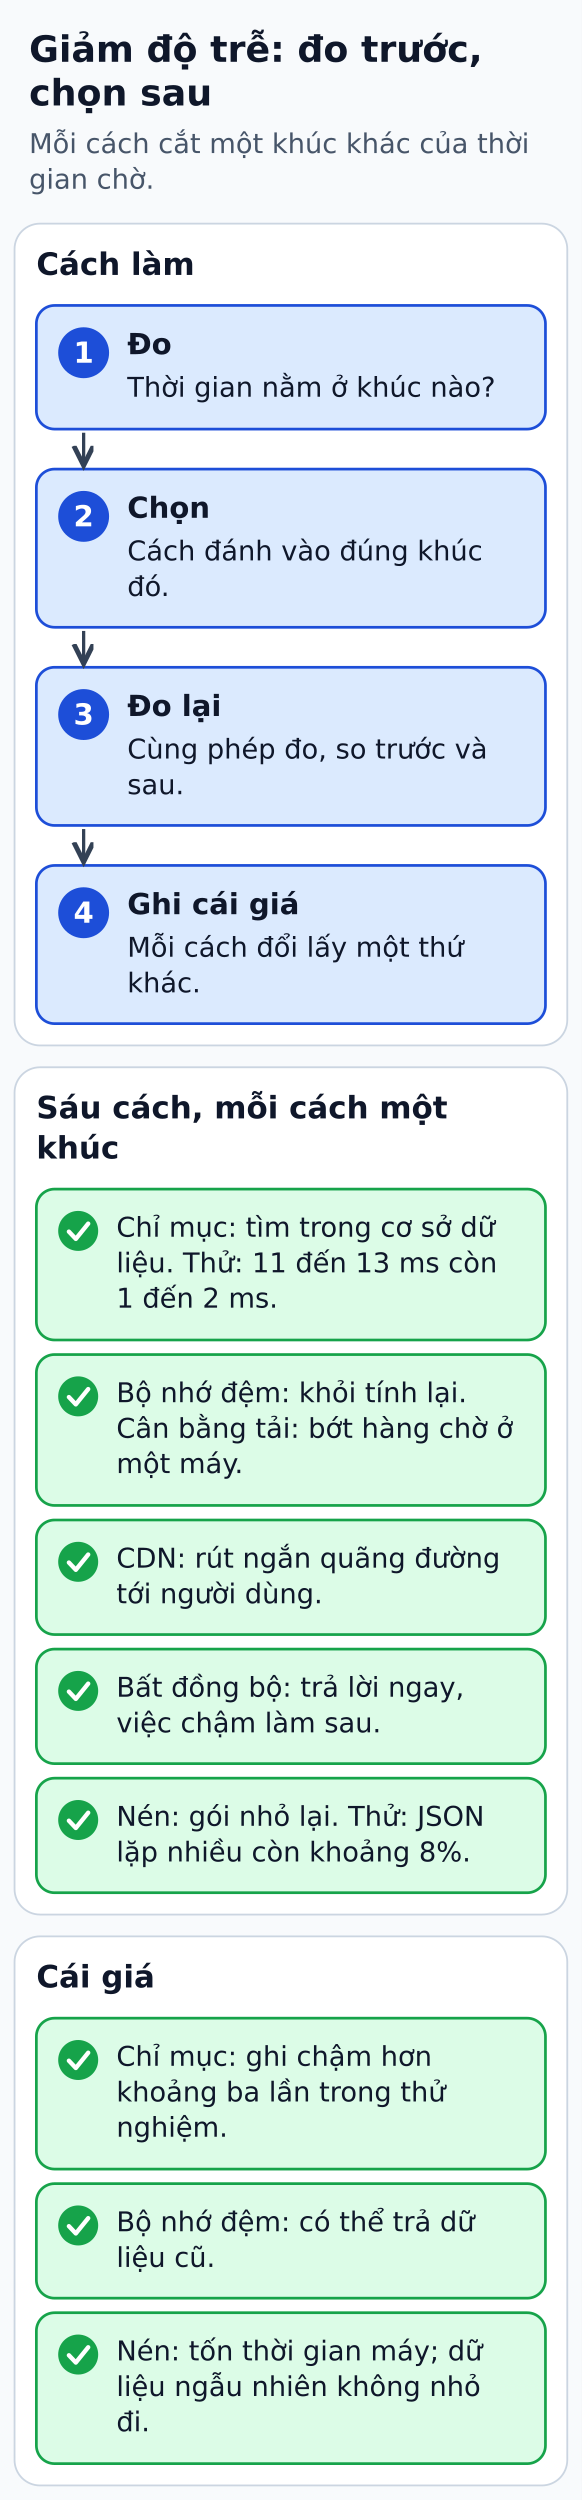
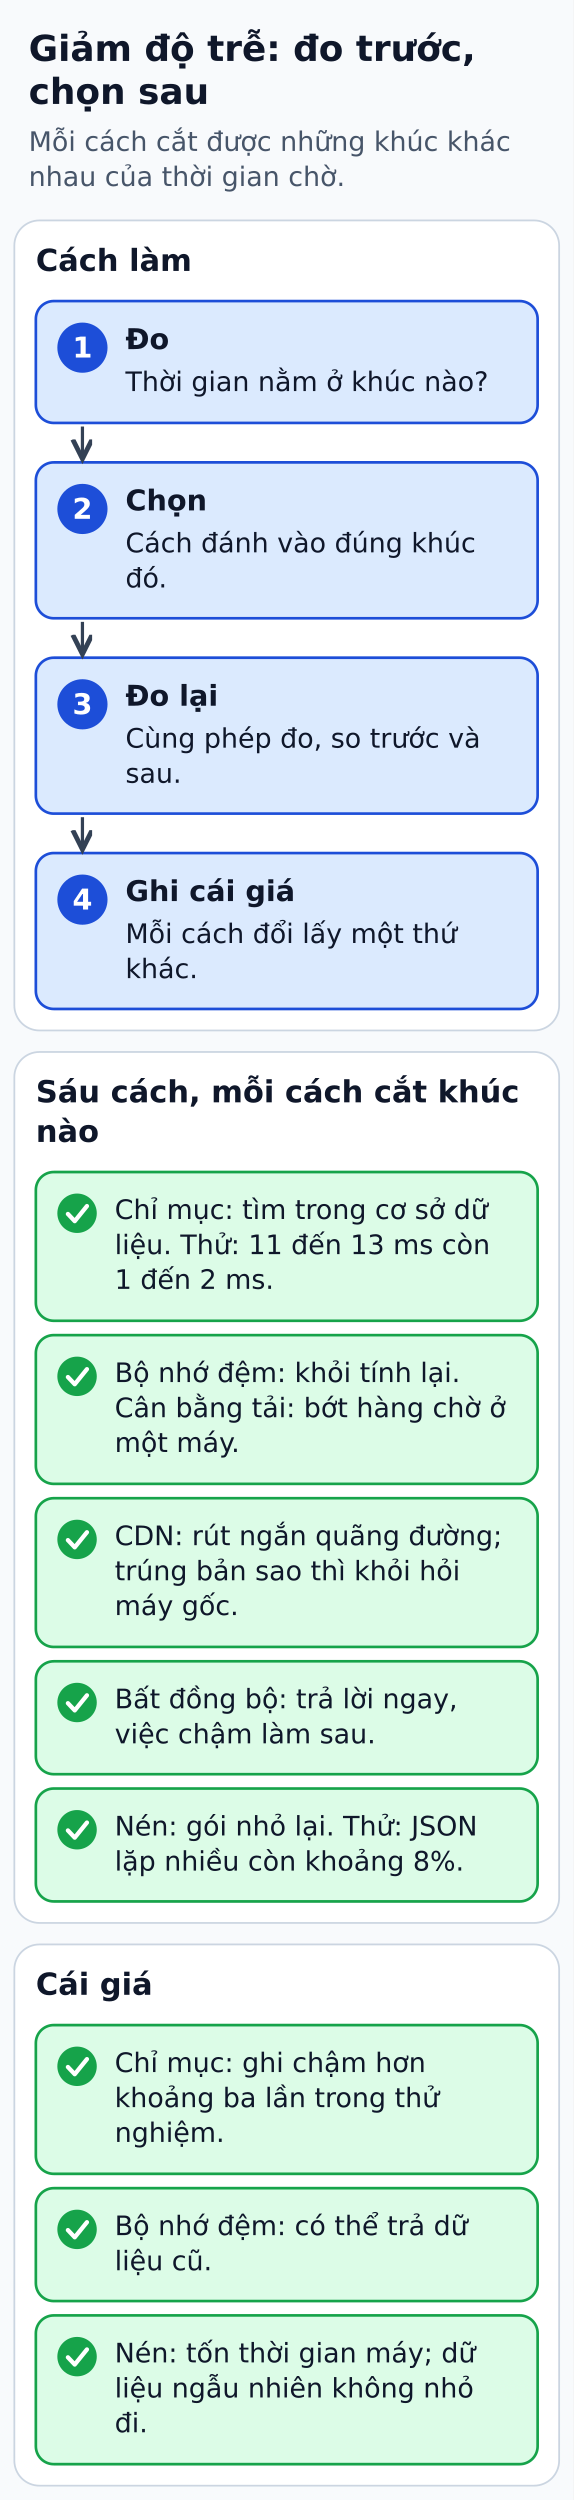
- <svg xmlns="http://www.w3.org/2000/svg" width="320" height="1375" viewBox="0 0 320 1375" role="img" aria-labelledby="title desc">
+ <svg xmlns="http://www.w3.org/2000/svg" width="320" height="1395" viewBox="0 0 320 1395" role="img" aria-labelledby="title desc">
  <defs>
    <marker id="arrow" markerWidth="8" markerHeight="8" refX="6" refY="3" orient="auto">
      <path d="M0,0 L6,3 L0,6" fill="none" stroke="#334155" stroke-width="1.5" />
    </marker>
  </defs>
-   <rect width="320" height="1375" fill="#f8fafc" />
+   <rect width="320" height="1395" fill="#f8fafc" />
  <g font-family="DejaVu Sans, Arial, sans-serif" fill="#0f172a">
    <text x="16" y="34" font-size="20" fill="#0f172a" font-weight="bold" text-anchor="start">Giảm độ trễ: đo trước,</text>
    <text x="16" y="58" font-size="20" fill="#0f172a" font-weight="bold" text-anchor="start">chọn sau</text>
-     <text x="16" y="84.2" font-size="15" fill="#475569" font-weight="normal" text-anchor="start">Mỗi cách cắt một khúc khác của thời</text>
-     <text x="16" y="103.8" font-size="15" fill="#475569" font-weight="normal" text-anchor="start">gian chờ.</text>
+     <text x="16" y="84.2" font-size="15" fill="#475569" font-weight="normal" text-anchor="start">Mỗi cách cắt được những khúc khác</text>
+     <text x="16" y="103.8" font-size="15" fill="#475569" font-weight="normal" text-anchor="start">nhau của thời gian chờ.</text>
    <rect x="8" y="123" width="304" height="452" rx="14" fill="#ffffff" stroke="#cbd5e1" stroke-width="1" />
    <text x="20" y="151.2" font-size="17" fill="#0f172a" font-weight="bold" text-anchor="start">Cách làm</text>
    <rect x="20" y="168" width="280" height="68" rx="10" fill="#dbeafe" stroke="#1d4ed8" stroke-width="1.5" />
    <circle cx="46" cy="194" r="14" fill="#1d4ed8" />
    <text x="46" y="199.5" font-size="16" fill="#ffffff" font-weight="bold" text-anchor="middle">1</text>
    <text x="70" y="194.8" font-size="16" fill="#0f172a" font-weight="bold" text-anchor="start">Đo</text>
    <text x="70" y="218.2" font-size="15" fill="#0f172a" font-weight="normal" text-anchor="start">Thời gian nằm ở khúc nào?</text>
    <rect x="20" y="258" width="280" height="87" rx="10" fill="#dbeafe" stroke="#1d4ed8" stroke-width="1.5" />
    <circle cx="46" cy="284" r="14" fill="#1d4ed8" />
    <text x="46" y="289.5" font-size="16" fill="#ffffff" font-weight="bold" text-anchor="middle">2</text>
    <text x="70" y="284.8" font-size="16" fill="#0f172a" font-weight="bold" text-anchor="start">Chọn</text>
    <text x="70" y="308.2" font-size="15" fill="#0f172a" font-weight="normal" text-anchor="start">Cách đánh vào đúng khúc</text>
    <text x="70" y="327.8" font-size="15" fill="#0f172a" font-weight="normal" text-anchor="start">đó.</text>
    <polyline points="46,238 46,256" fill="none" stroke="#334155" stroke-width="1.8" stroke-linejoin="round" marker-end="url(#arrow)" />
    <rect x="20" y="367" width="280" height="87" rx="10" fill="#dbeafe" stroke="#1d4ed8" stroke-width="1.5" />
    <circle cx="46" cy="393" r="14" fill="#1d4ed8" />
    <text x="46" y="398.5" font-size="16" fill="#ffffff" font-weight="bold" text-anchor="middle">3</text>
    <text x="70" y="393.8" font-size="16" fill="#0f172a" font-weight="bold" text-anchor="start">Đo lại</text>
    <text x="70" y="417.2" font-size="15" fill="#0f172a" font-weight="normal" text-anchor="start">Cùng phép đo, so trước và</text>
    <text x="70" y="436.8" font-size="15" fill="#0f172a" font-weight="normal" text-anchor="start">sau.</text>
    <polyline points="46,347 46,365" fill="none" stroke="#334155" stroke-width="1.8" stroke-linejoin="round" marker-end="url(#arrow)" />
    <rect x="20" y="476" width="280" height="87" rx="10" fill="#dbeafe" stroke="#1d4ed8" stroke-width="1.5" />
    <circle cx="46" cy="502" r="14" fill="#1d4ed8" />
    <text x="46" y="507.5" font-size="16" fill="#ffffff" font-weight="bold" text-anchor="middle">4</text>
    <text x="70" y="502.8" font-size="16" fill="#0f172a" font-weight="bold" text-anchor="start">Ghi cái giá</text>
    <text x="70" y="526.2" font-size="15" fill="#0f172a" font-weight="normal" text-anchor="start">Mỗi cách đổi lấy một thứ</text>
    <text x="70" y="545.8" font-size="15" fill="#0f172a" font-weight="normal" text-anchor="start">khác.</text>
    <polyline points="46,456 46,474" fill="none" stroke="#334155" stroke-width="1.8" stroke-linejoin="round" marker-end="url(#arrow)" />
-     <rect x="8" y="587" width="304" height="466" rx="14" fill="#ffffff" stroke="#cbd5e1" stroke-width="1" />
-     <text x="20" y="615.1" font-size="17" fill="#0f172a" font-weight="bold" text-anchor="start">Sáu cách, mỗi cách một</text>
-     <text x="20" y="637.2" font-size="17" fill="#0f172a" font-weight="bold" text-anchor="start">khúc</text>
+     <rect x="8" y="587" width="304" height="486" rx="14" fill="#ffffff" stroke="#cbd5e1" stroke-width="1" />
+     <text x="20" y="615.1" font-size="17" fill="#0f172a" font-weight="bold" text-anchor="start">Sáu cách, mỗi cách cắt khúc</text>
+     <text x="20" y="637.2" font-size="17" fill="#0f172a" font-weight="bold" text-anchor="start">nào</text>
    <rect x="20" y="654" width="280" height="83" rx="10" fill="#dcfce7" stroke="#16a34a" stroke-width="1.5" />
    <circle cx="43" cy="677" r="11" fill="#16a34a" />
    <polyline points="37.9,677.4 41.7,681.4 48.5,673" fill="none" stroke="#ffffff" stroke-width="2.4" stroke-linecap="round" stroke-linejoin="round" />
    <text x="64" y="680.2" font-size="15" fill="#0f172a" font-weight="normal" text-anchor="start">Chỉ mục: tìm trong cơ sở dữ</text>
    <text x="64" y="699.8" font-size="15" fill="#0f172a" font-weight="normal" text-anchor="start">liệu. Thử: 11 đến 13 ms còn</text>
    <text x="64" y="719.2" font-size="15" fill="#0f172a" font-weight="normal" text-anchor="start">1 đến 2 ms.</text>
    <rect x="20" y="745" width="280" height="83" rx="10" fill="#dcfce7" stroke="#16a34a" stroke-width="1.5" />
    <circle cx="43" cy="768" r="11" fill="#16a34a" />
    <polyline points="37.9,768.4 41.7,772.4 48.5,764" fill="none" stroke="#ffffff" stroke-width="2.4" stroke-linecap="round" stroke-linejoin="round" />
    <text x="64" y="771.2" font-size="15" fill="#0f172a" font-weight="normal" text-anchor="start">Bộ nhớ đệm: khỏi tính lại.</text>
    <text x="64" y="790.8" font-size="15" fill="#0f172a" font-weight="normal" text-anchor="start">Cân bằng tải: bớt hàng chờ ở</text>
    <text x="64" y="810.2" font-size="15" fill="#0f172a" font-weight="normal" text-anchor="start">một máy.</text>
-     <rect x="20" y="836" width="280" height="63" rx="10" fill="#dcfce7" stroke="#16a34a" stroke-width="1.5" />
+     <rect x="20" y="836" width="280" height="83" rx="10" fill="#dcfce7" stroke="#16a34a" stroke-width="1.5" />
    <circle cx="43" cy="859" r="11" fill="#16a34a" />
    <polyline points="37.9,859.4 41.7,863.4 48.5,855" fill="none" stroke="#ffffff" stroke-width="2.4" stroke-linecap="round" stroke-linejoin="round" />
-     <text x="64" y="862.2" font-size="15" fill="#0f172a" font-weight="normal" text-anchor="start">CDN: rút ngắn quãng đường</text>
-     <text x="64" y="881.8" font-size="15" fill="#0f172a" font-weight="normal" text-anchor="start">tới người dùng.</text>
-     <rect x="20" y="907" width="280" height="63" rx="10" fill="#dcfce7" stroke="#16a34a" stroke-width="1.5" />
-     <circle cx="43" cy="930" r="11" fill="#16a34a" />
-     <polyline points="37.9,930.4 41.7,934.4 48.5,926" fill="none" stroke="#ffffff" stroke-width="2.4" stroke-linecap="round" stroke-linejoin="round" />
-     <text x="64" y="933.2" font-size="15" fill="#0f172a" font-weight="normal" text-anchor="start">Bất đồng bộ: trả lời ngay,</text>
-     <text x="64" y="952.8" font-size="15" fill="#0f172a" font-weight="normal" text-anchor="start">việc chậm làm sau.</text>
-     <rect x="20" y="978" width="280" height="63" rx="10" fill="#dcfce7" stroke="#16a34a" stroke-width="1.5" />
-     <circle cx="43" cy="1001" r="11" fill="#16a34a" />
-     <polyline points="37.9,1001.4 41.7,1005.4 48.5,997" fill="none" stroke="#ffffff" stroke-width="2.4" stroke-linecap="round" stroke-linejoin="round" />
-     <text x="64" y="1004.2" font-size="15" fill="#0f172a" font-weight="normal" text-anchor="start">Nén: gói nhỏ lại. Thử: JSON</text>
-     <text x="64" y="1023.8" font-size="15" fill="#0f172a" font-weight="normal" text-anchor="start">lặp nhiều còn khoảng 8%.</text>
-     <rect x="8" y="1065" width="304" height="302" rx="14" fill="#ffffff" stroke="#cbd5e1" stroke-width="1" />
-     <text x="20" y="1093.1" font-size="17" fill="#0f172a" font-weight="bold" text-anchor="start">Cái giá</text>
-     <rect x="20" y="1110" width="280" height="83" rx="10" fill="#dcfce7" stroke="#16a34a" stroke-width="1.5" />
-     <circle cx="43" cy="1133" r="11" fill="#16a34a" />
-     <polyline points="37.9,1133.4 41.7,1137.4 48.5,1129" fill="none" stroke="#ffffff" stroke-width="2.4" stroke-linecap="round" stroke-linejoin="round" />
-     <text x="64" y="1136.2" font-size="15" fill="#0f172a" font-weight="normal" text-anchor="start">Chỉ mục: ghi chậm hơn</text>
-     <text x="64" y="1155.8" font-size="15" fill="#0f172a" font-weight="normal" text-anchor="start">khoảng ba lần trong thử</text>
-     <text x="64" y="1175.2" font-size="15" fill="#0f172a" font-weight="normal" text-anchor="start">nghiệm.</text>
-     <rect x="20" y="1201" width="280" height="63" rx="10" fill="#dcfce7" stroke="#16a34a" stroke-width="1.5" />
-     <circle cx="43" cy="1224" r="11" fill="#16a34a" />
-     <polyline points="37.9,1224.4 41.7,1228.4 48.5,1220" fill="none" stroke="#ffffff" stroke-width="2.4" stroke-linecap="round" stroke-linejoin="round" />
-     <text x="64" y="1227.2" font-size="15" fill="#0f172a" font-weight="normal" text-anchor="start">Bộ nhớ đệm: có thể trả dữ</text>
-     <text x="64" y="1246.8" font-size="15" fill="#0f172a" font-weight="normal" text-anchor="start">liệu cũ.</text>
-     <rect x="20" y="1272" width="280" height="83" rx="10" fill="#dcfce7" stroke="#16a34a" stroke-width="1.5" />
-     <circle cx="43" cy="1295" r="11" fill="#16a34a" />
-     <polyline points="37.9,1295.4 41.7,1299.4 48.5,1291" fill="none" stroke="#ffffff" stroke-width="2.4" stroke-linecap="round" stroke-linejoin="round" />
-     <text x="64" y="1298.2" font-size="15" fill="#0f172a" font-weight="normal" text-anchor="start">Nén: tốn thời gian máy; dữ</text>
-     <text x="64" y="1317.8" font-size="15" fill="#0f172a" font-weight="normal" text-anchor="start">liệu ngẫu nhiên không nhỏ</text>
-     <text x="64" y="1337.2" font-size="15" fill="#0f172a" font-weight="normal" text-anchor="start">đi.</text>
+     <text x="64" y="862.2" font-size="15" fill="#0f172a" font-weight="normal" text-anchor="start">CDN: rút ngắn quãng đường;</text>
+     <text x="64" y="881.8" font-size="15" fill="#0f172a" font-weight="normal" text-anchor="start">trúng bản sao thì khỏi hỏi</text>
+     <text x="64" y="901.2" font-size="15" fill="#0f172a" font-weight="normal" text-anchor="start">máy gốc.</text>
+     <rect x="20" y="927" width="280" height="63" rx="10" fill="#dcfce7" stroke="#16a34a" stroke-width="1.5" />
+     <circle cx="43" cy="950" r="11" fill="#16a34a" />
+     <polyline points="37.9,950.4 41.7,954.4 48.5,946" fill="none" stroke="#ffffff" stroke-width="2.4" stroke-linecap="round" stroke-linejoin="round" />
+     <text x="64" y="953.2" font-size="15" fill="#0f172a" font-weight="normal" text-anchor="start">Bất đồng bộ: trả lời ngay,</text>
+     <text x="64" y="972.8" font-size="15" fill="#0f172a" font-weight="normal" text-anchor="start">việc chậm làm sau.</text>
+     <rect x="20" y="998" width="280" height="63" rx="10" fill="#dcfce7" stroke="#16a34a" stroke-width="1.5" />
+     <circle cx="43" cy="1021" r="11" fill="#16a34a" />
+     <polyline points="37.9,1021.4 41.7,1025.4 48.5,1017" fill="none" stroke="#ffffff" stroke-width="2.4" stroke-linecap="round" stroke-linejoin="round" />
+     <text x="64" y="1024.2" font-size="15" fill="#0f172a" font-weight="normal" text-anchor="start">Nén: gói nhỏ lại. Thử: JSON</text>
+     <text x="64" y="1043.8" font-size="15" fill="#0f172a" font-weight="normal" text-anchor="start">lặp nhiều còn khoảng 8%.</text>
+     <rect x="8" y="1085" width="304" height="302" rx="14" fill="#ffffff" stroke="#cbd5e1" stroke-width="1" />
+     <text x="20" y="1113.1" font-size="17" fill="#0f172a" font-weight="bold" text-anchor="start">Cái giá</text>
+     <rect x="20" y="1130" width="280" height="83" rx="10" fill="#dcfce7" stroke="#16a34a" stroke-width="1.5" />
+     <circle cx="43" cy="1153" r="11" fill="#16a34a" />
+     <polyline points="37.9,1153.4 41.7,1157.4 48.5,1149" fill="none" stroke="#ffffff" stroke-width="2.4" stroke-linecap="round" stroke-linejoin="round" />
+     <text x="64" y="1156.2" font-size="15" fill="#0f172a" font-weight="normal" text-anchor="start">Chỉ mục: ghi chậm hơn</text>
+     <text x="64" y="1175.8" font-size="15" fill="#0f172a" font-weight="normal" text-anchor="start">khoảng ba lần trong thử</text>
+     <text x="64" y="1195.2" font-size="15" fill="#0f172a" font-weight="normal" text-anchor="start">nghiệm.</text>
+     <rect x="20" y="1221" width="280" height="63" rx="10" fill="#dcfce7" stroke="#16a34a" stroke-width="1.5" />
+     <circle cx="43" cy="1244" r="11" fill="#16a34a" />
+     <polyline points="37.9,1244.4 41.7,1248.4 48.5,1240" fill="none" stroke="#ffffff" stroke-width="2.4" stroke-linecap="round" stroke-linejoin="round" />
+     <text x="64" y="1247.2" font-size="15" fill="#0f172a" font-weight="normal" text-anchor="start">Bộ nhớ đệm: có thể trả dữ</text>
+     <text x="64" y="1266.8" font-size="15" fill="#0f172a" font-weight="normal" text-anchor="start">liệu cũ.</text>
+     <rect x="20" y="1292" width="280" height="83" rx="10" fill="#dcfce7" stroke="#16a34a" stroke-width="1.5" />
+     <circle cx="43" cy="1315" r="11" fill="#16a34a" />
+     <polyline points="37.9,1315.4 41.7,1319.4 48.5,1311" fill="none" stroke="#ffffff" stroke-width="2.4" stroke-linecap="round" stroke-linejoin="round" />
+     <text x="64" y="1318.2" font-size="15" fill="#0f172a" font-weight="normal" text-anchor="start">Nén: tốn thời gian máy; dữ</text>
+     <text x="64" y="1337.8" font-size="15" fill="#0f172a" font-weight="normal" text-anchor="start">liệu ngẫu nhiên không nhỏ</text>
+     <text x="64" y="1357.2" font-size="15" fill="#0f172a" font-weight="normal" text-anchor="start">đi.</text>
  </g>
</svg>
